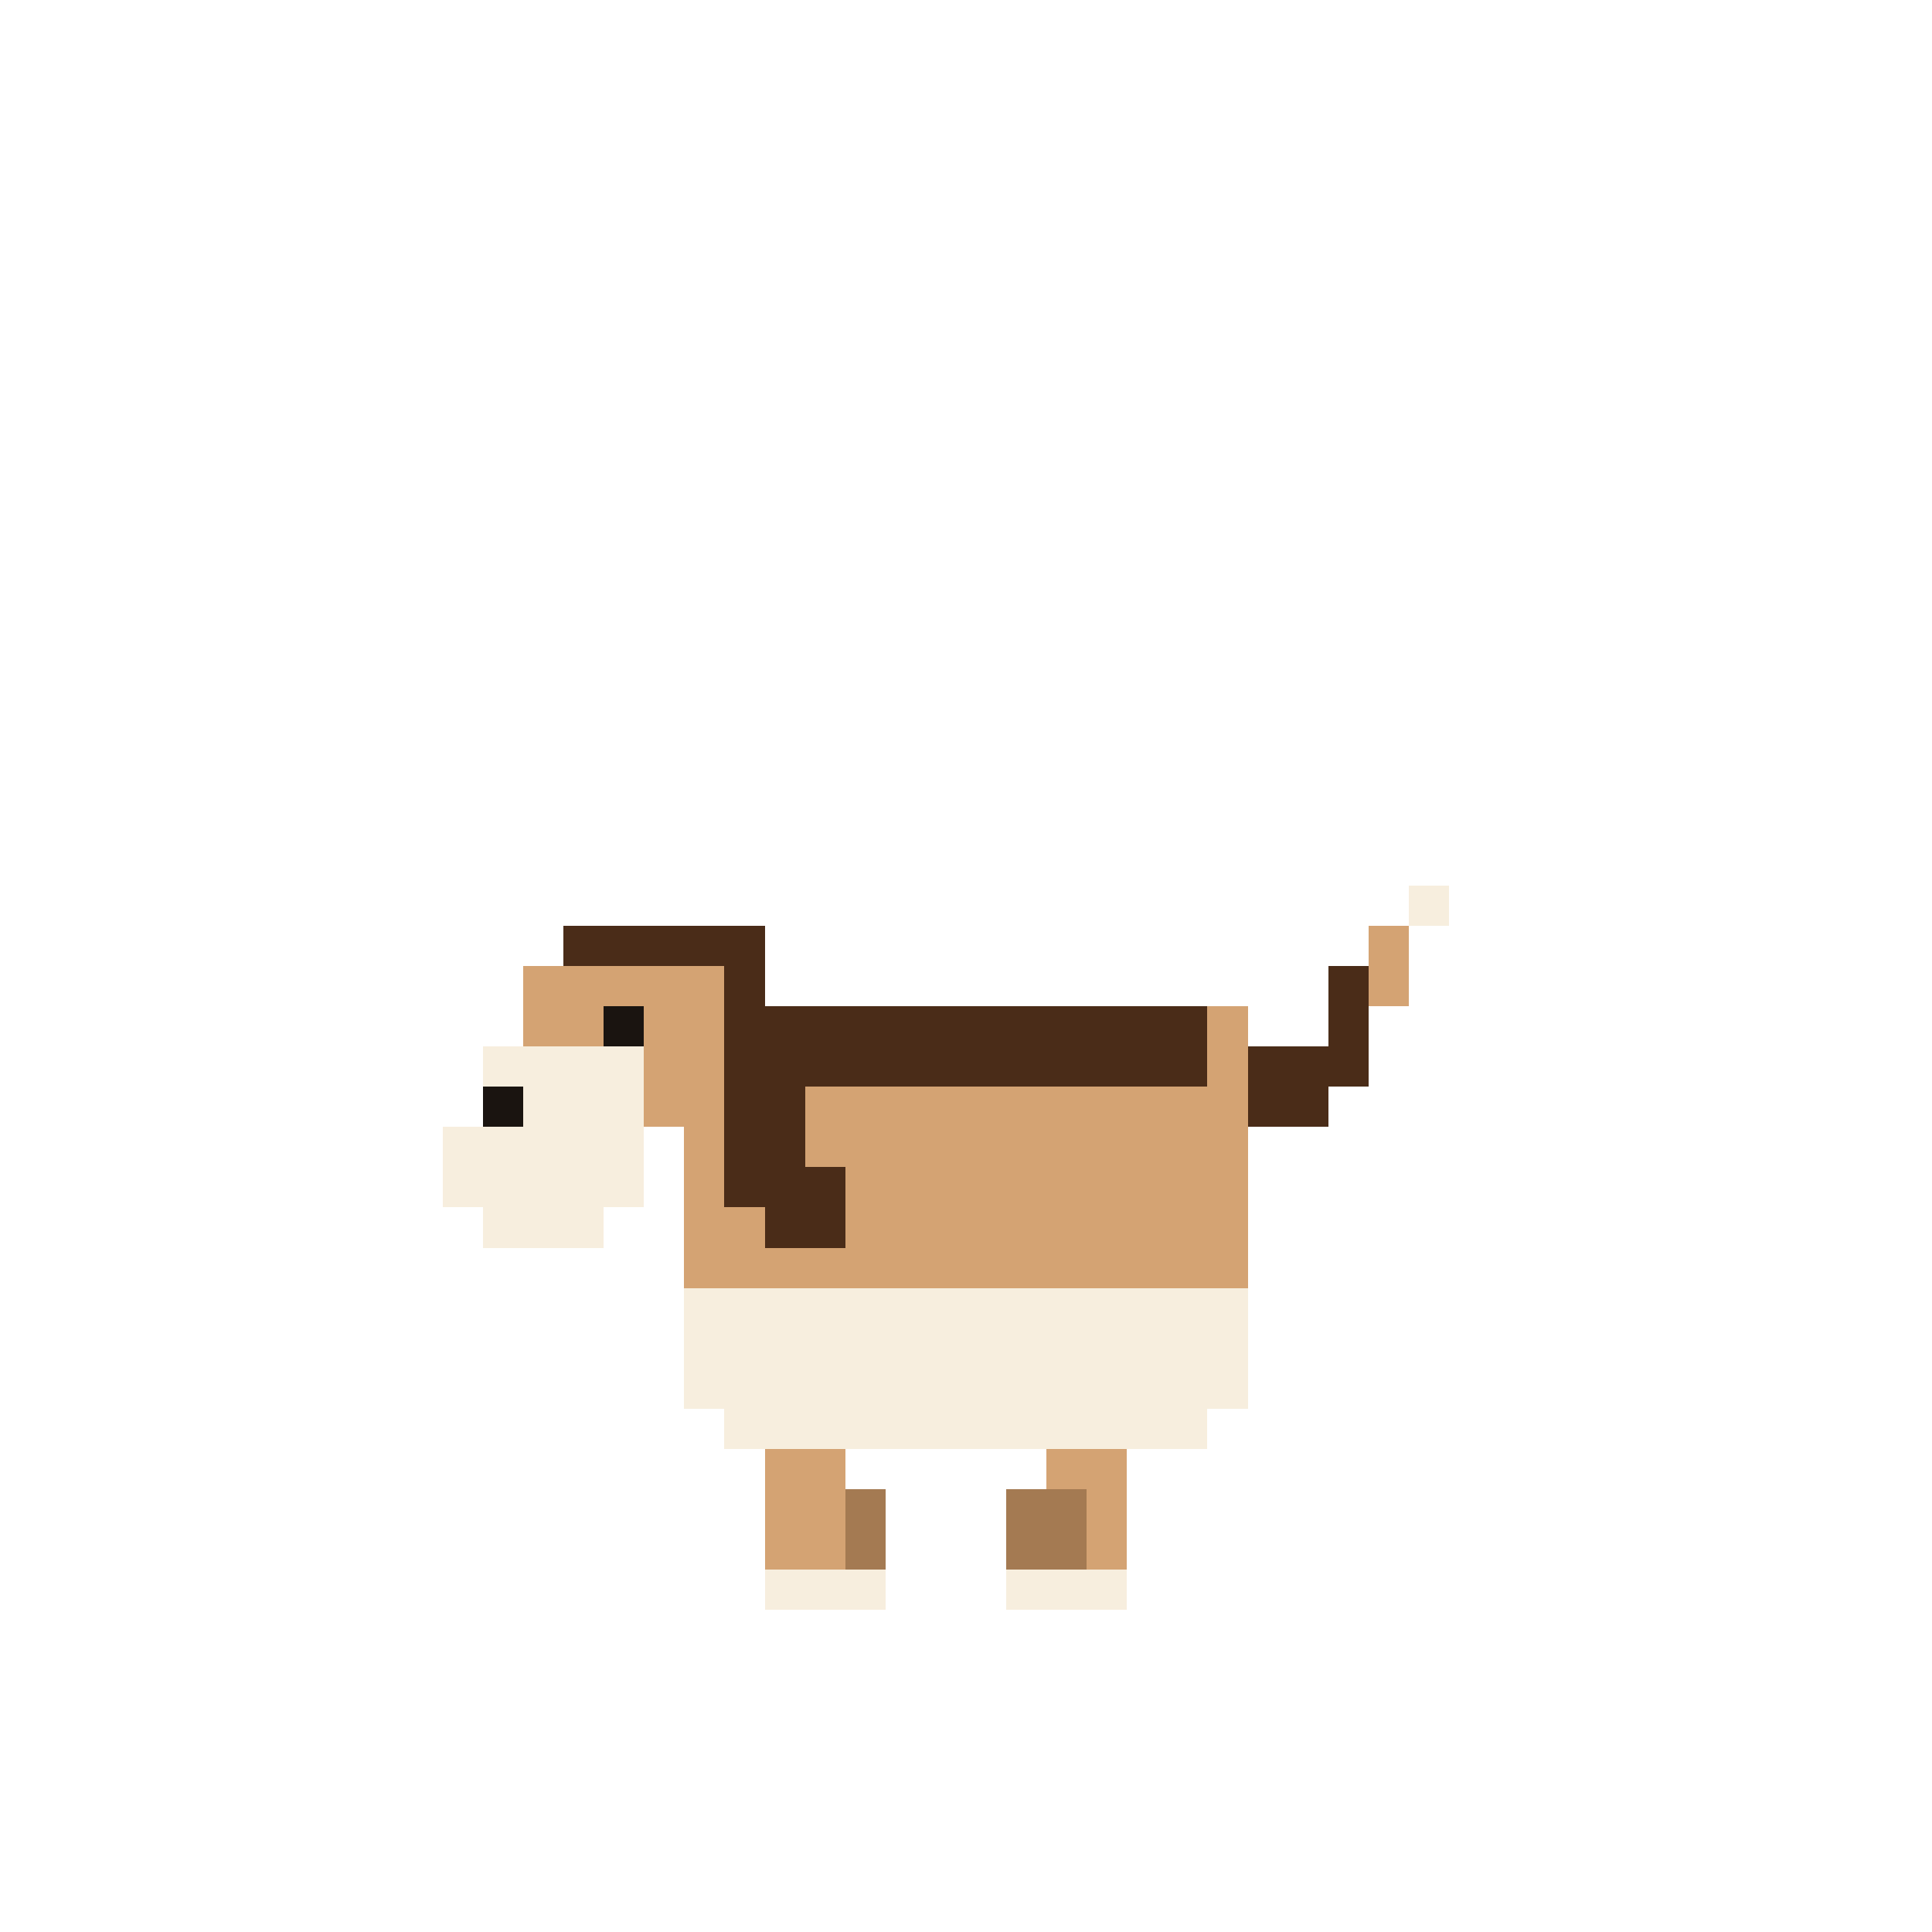
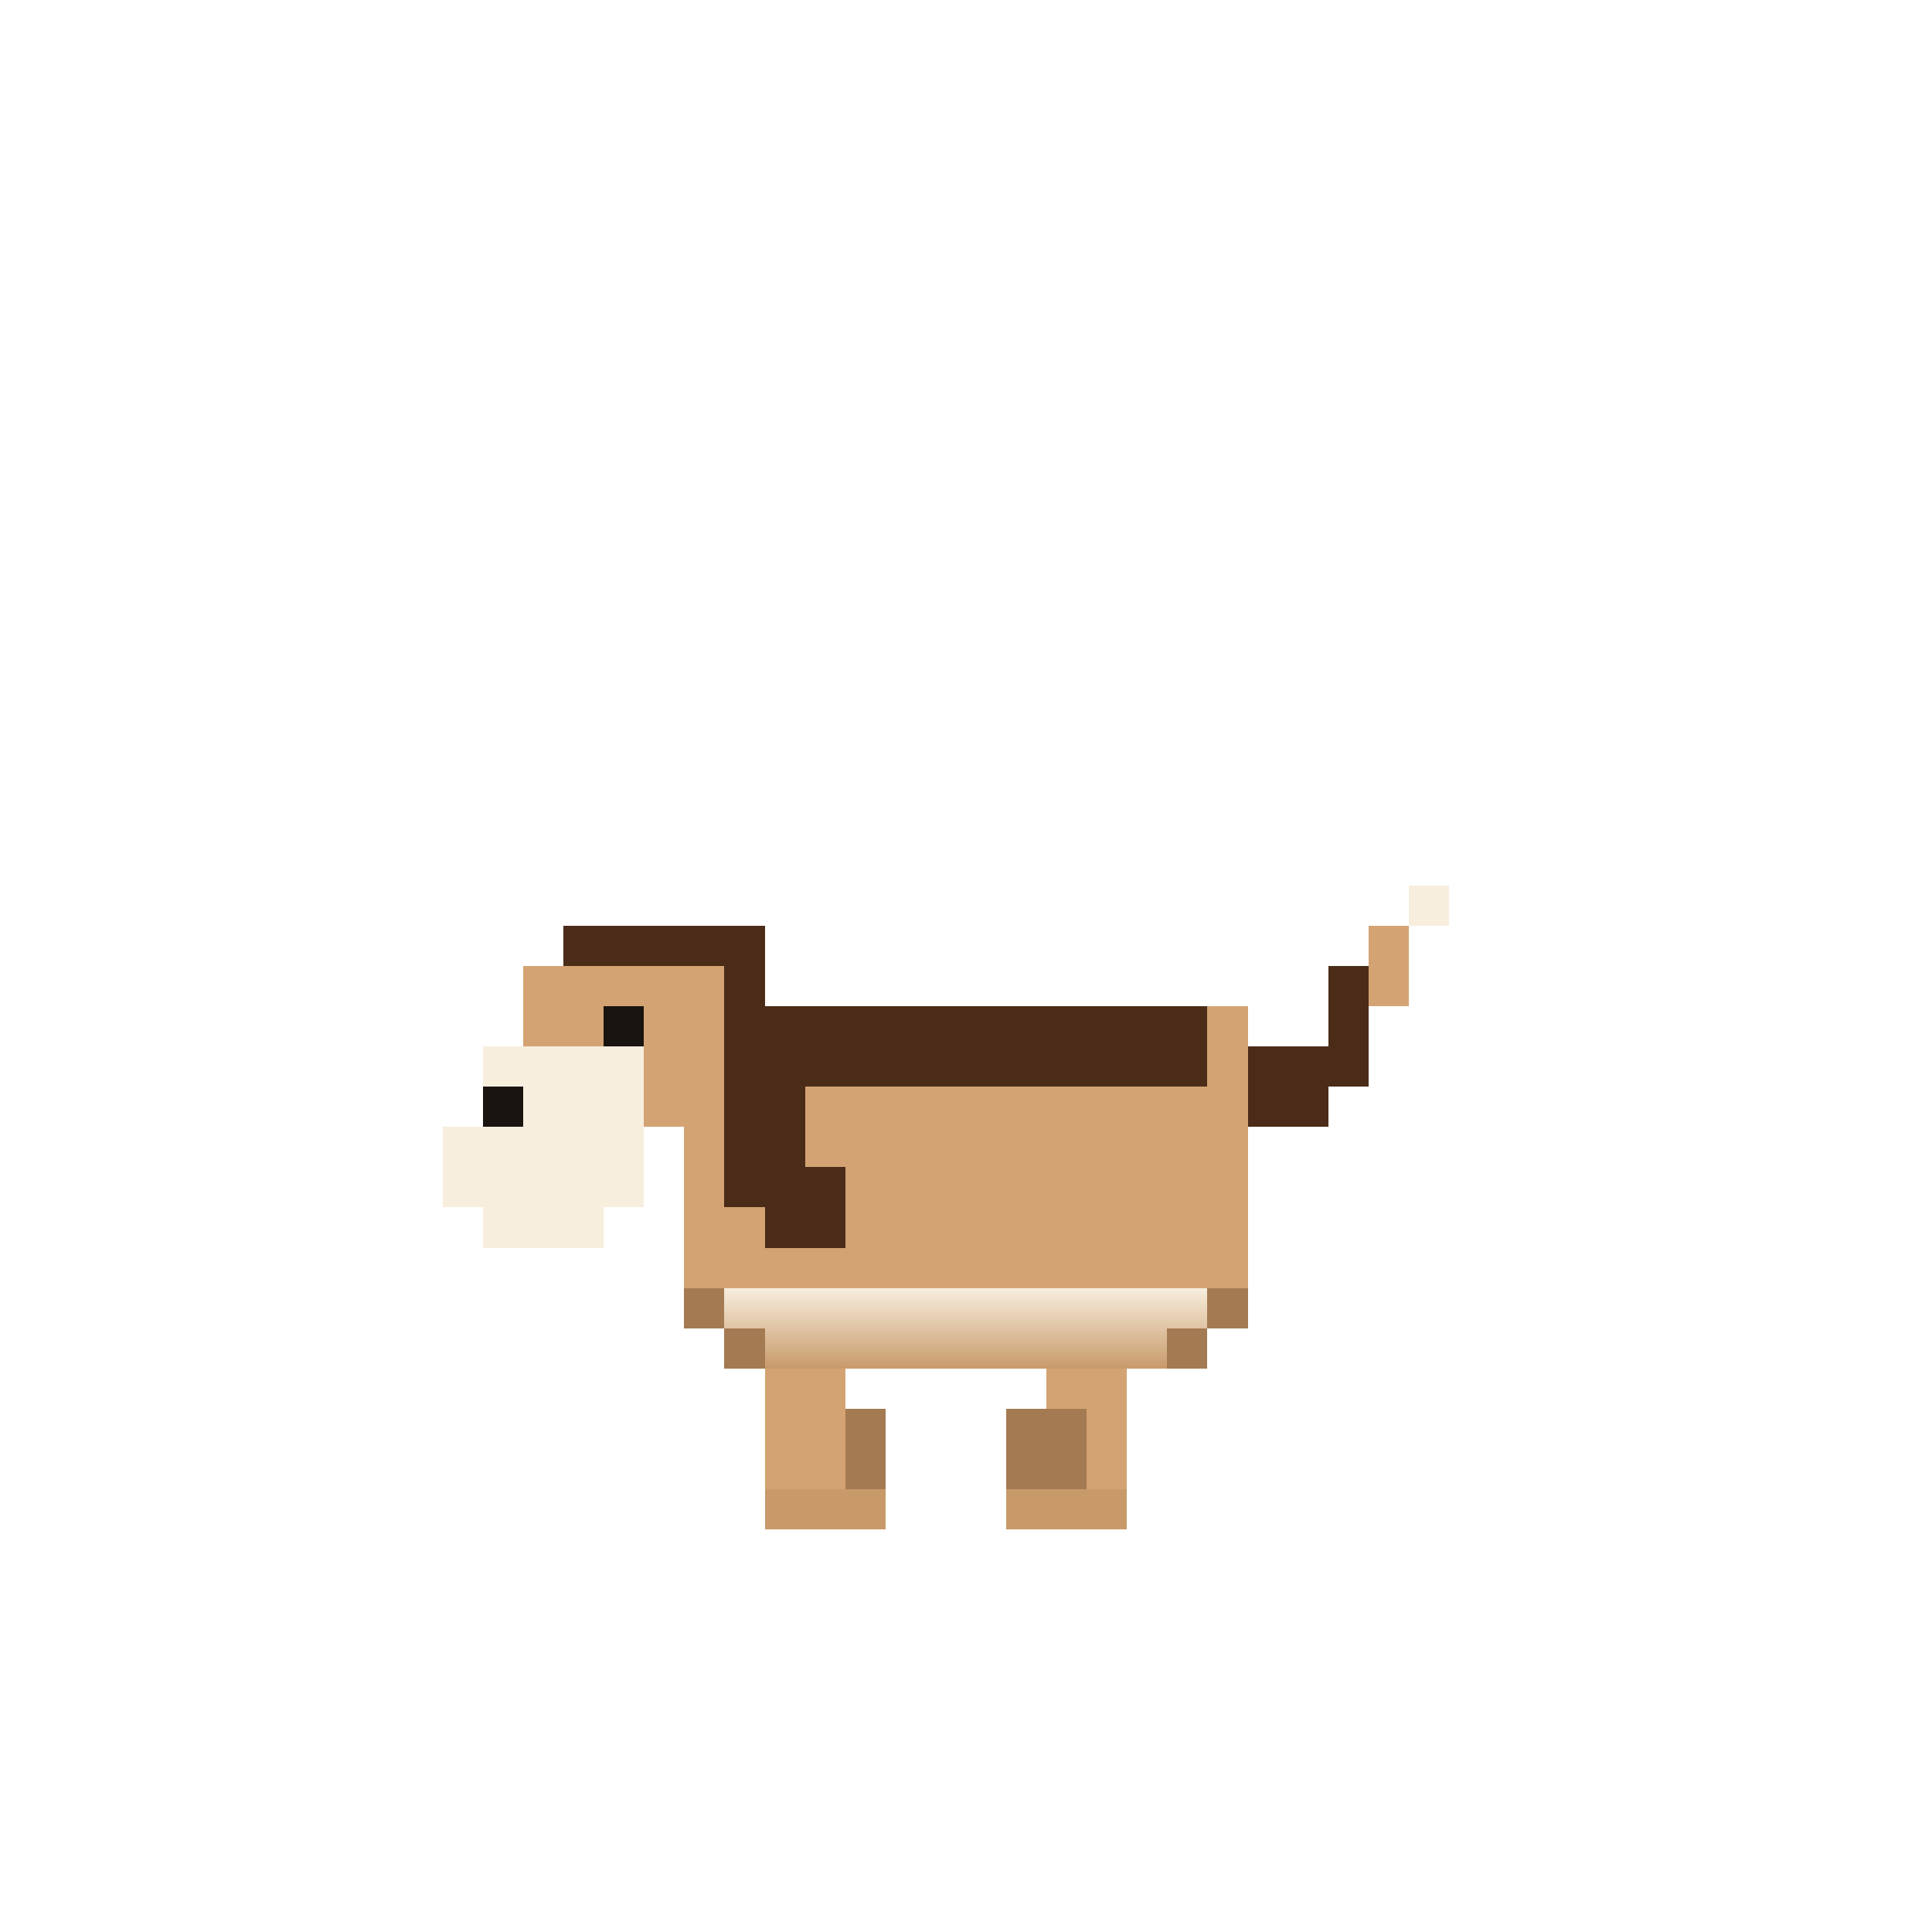
<svg xmlns="http://www.w3.org/2000/svg" viewBox="0 0 48 48" shape-rendering="crispEdges">
+   <defs>
+     <linearGradient id="belly" x1="0" y1="32" x2="0" y2="34" gradientUnits="userSpaceOnUse" spreadMethod="pad">
+       <stop offset="0" stop-color="#f7eede" />
+       <stop offset="1" stop-color="#c89a6a" />
+     </linearGradient>
+   </defs>
  <rect x="19" y="25" width="11" height="2" fill="#4a2c18" />
  <rect x="30" y="25" width="1" height="2" fill="#d4a373" />
  <rect x="17" y="25" width="2" height="2" fill="#d4a373" />
  <rect x="17" y="27" width="14" height="2" fill="#d4a373" />
  <rect x="17" y="29" width="14" height="3" fill="#d4a373" />
-   <rect x="17" y="32" width="14" height="3" fill="#f7eede" />
-   <rect x="18" y="35" width="12" height="1" fill="#f7eede" />
+   <rect x="17" y="32" width="1" height="1" fill="#a47a52" />
+   <rect x="30" y="32" width="1" height="1" fill="#a47a52" />
+   <rect x="18" y="32" width="12" height="1" fill="url(#belly)" />
+   <rect x="18" y="33" width="1" height="1" fill="#a47a52" />
+   <rect x="29" y="33" width="1" height="1" fill="#a47a52" />
+   <rect x="19" y="33" width="10" height="1" fill="url(#belly)" />
  <rect x="17" y="23" width="2" height="2" fill="#4a2c18" />
  <rect x="18" y="25" width="2" height="5" fill="#4a2c18" />
  <rect x="19" y="29" width="2" height="2" fill="#4a2c18" />
  <rect x="14" y="23" width="4" height="1" fill="#4a2c18" />
  <rect x="13" y="24" width="5" height="2" fill="#d4a373" />
  <rect x="16" y="26" width="2" height="2" fill="#d4a373" />
-   <rect x="12" y="26" width="4" height="2" fill="#f7eede" />
-   <rect x="11" y="28" width="5" height="2" fill="#f7eede" />
-   <rect x="12" y="30" width="3" height="1" fill="#f7eede" />
+   <rect x="12" y="26" width="4" height="2" fill="url(#belly)" />
+   <rect x="11" y="28" width="5" height="2" fill="url(#belly)" />
+   <rect x="12" y="30" width="3" height="1" fill="url(#belly)" />
  <rect x="15" y="25" width="1" height="1" fill="#1a1410" />
  <rect x="12" y="27" width="1" height="1" fill="#1a1410" />
  <rect x="31" y="26" width="2" height="2" fill="#4a2c18" />
  <rect x="33" y="24" width="1" height="3" fill="#4a2c18" />
  <rect x="34" y="23" width="1" height="2" fill="#d4a373" />
-   <rect x="35" y="22" width="1" height="1" fill="#f7eede" />
-   <rect x="26" y="36" width="2" height="3" fill="#d4a373" />
-   <rect x="26" y="39" width="2" height="1" fill="#f7eede" />
-   <rect x="25" y="37" width="2" height="2" fill="#a47a52" />
-   <rect x="25" y="39" width="2" height="1" fill="#f7eede" />
-   <rect x="20" y="37" width="2" height="2" fill="#a47a52" />
-   <rect x="20" y="39" width="2" height="1" fill="#f7eede" />
-   <rect x="19" y="36" width="2" height="3" fill="#d4a373" />
-   <rect x="19" y="39" width="2" height="1" fill="#f7eede" />
+   <rect x="35" y="22" width="1" height="1" fill="url(#belly)" />
+   <rect x="26" y="34" width="2" height="3" fill="#d4a373" />
+   <rect x="26" y="37" width="2" height="1" fill="url(#belly)" />
+   <rect x="25" y="35" width="2" height="2" fill="#a47a52" />
+   <rect x="25" y="37" width="2" height="1" fill="url(#belly)" />
+   <rect x="20" y="35" width="2" height="2" fill="#a47a52" />
+   <rect x="20" y="37" width="2" height="1" fill="url(#belly)" />
+   <rect x="19" y="34" width="2" height="3" fill="#d4a373" />
+   <rect x="19" y="37" width="2" height="1" fill="url(#belly)" />
</svg>
